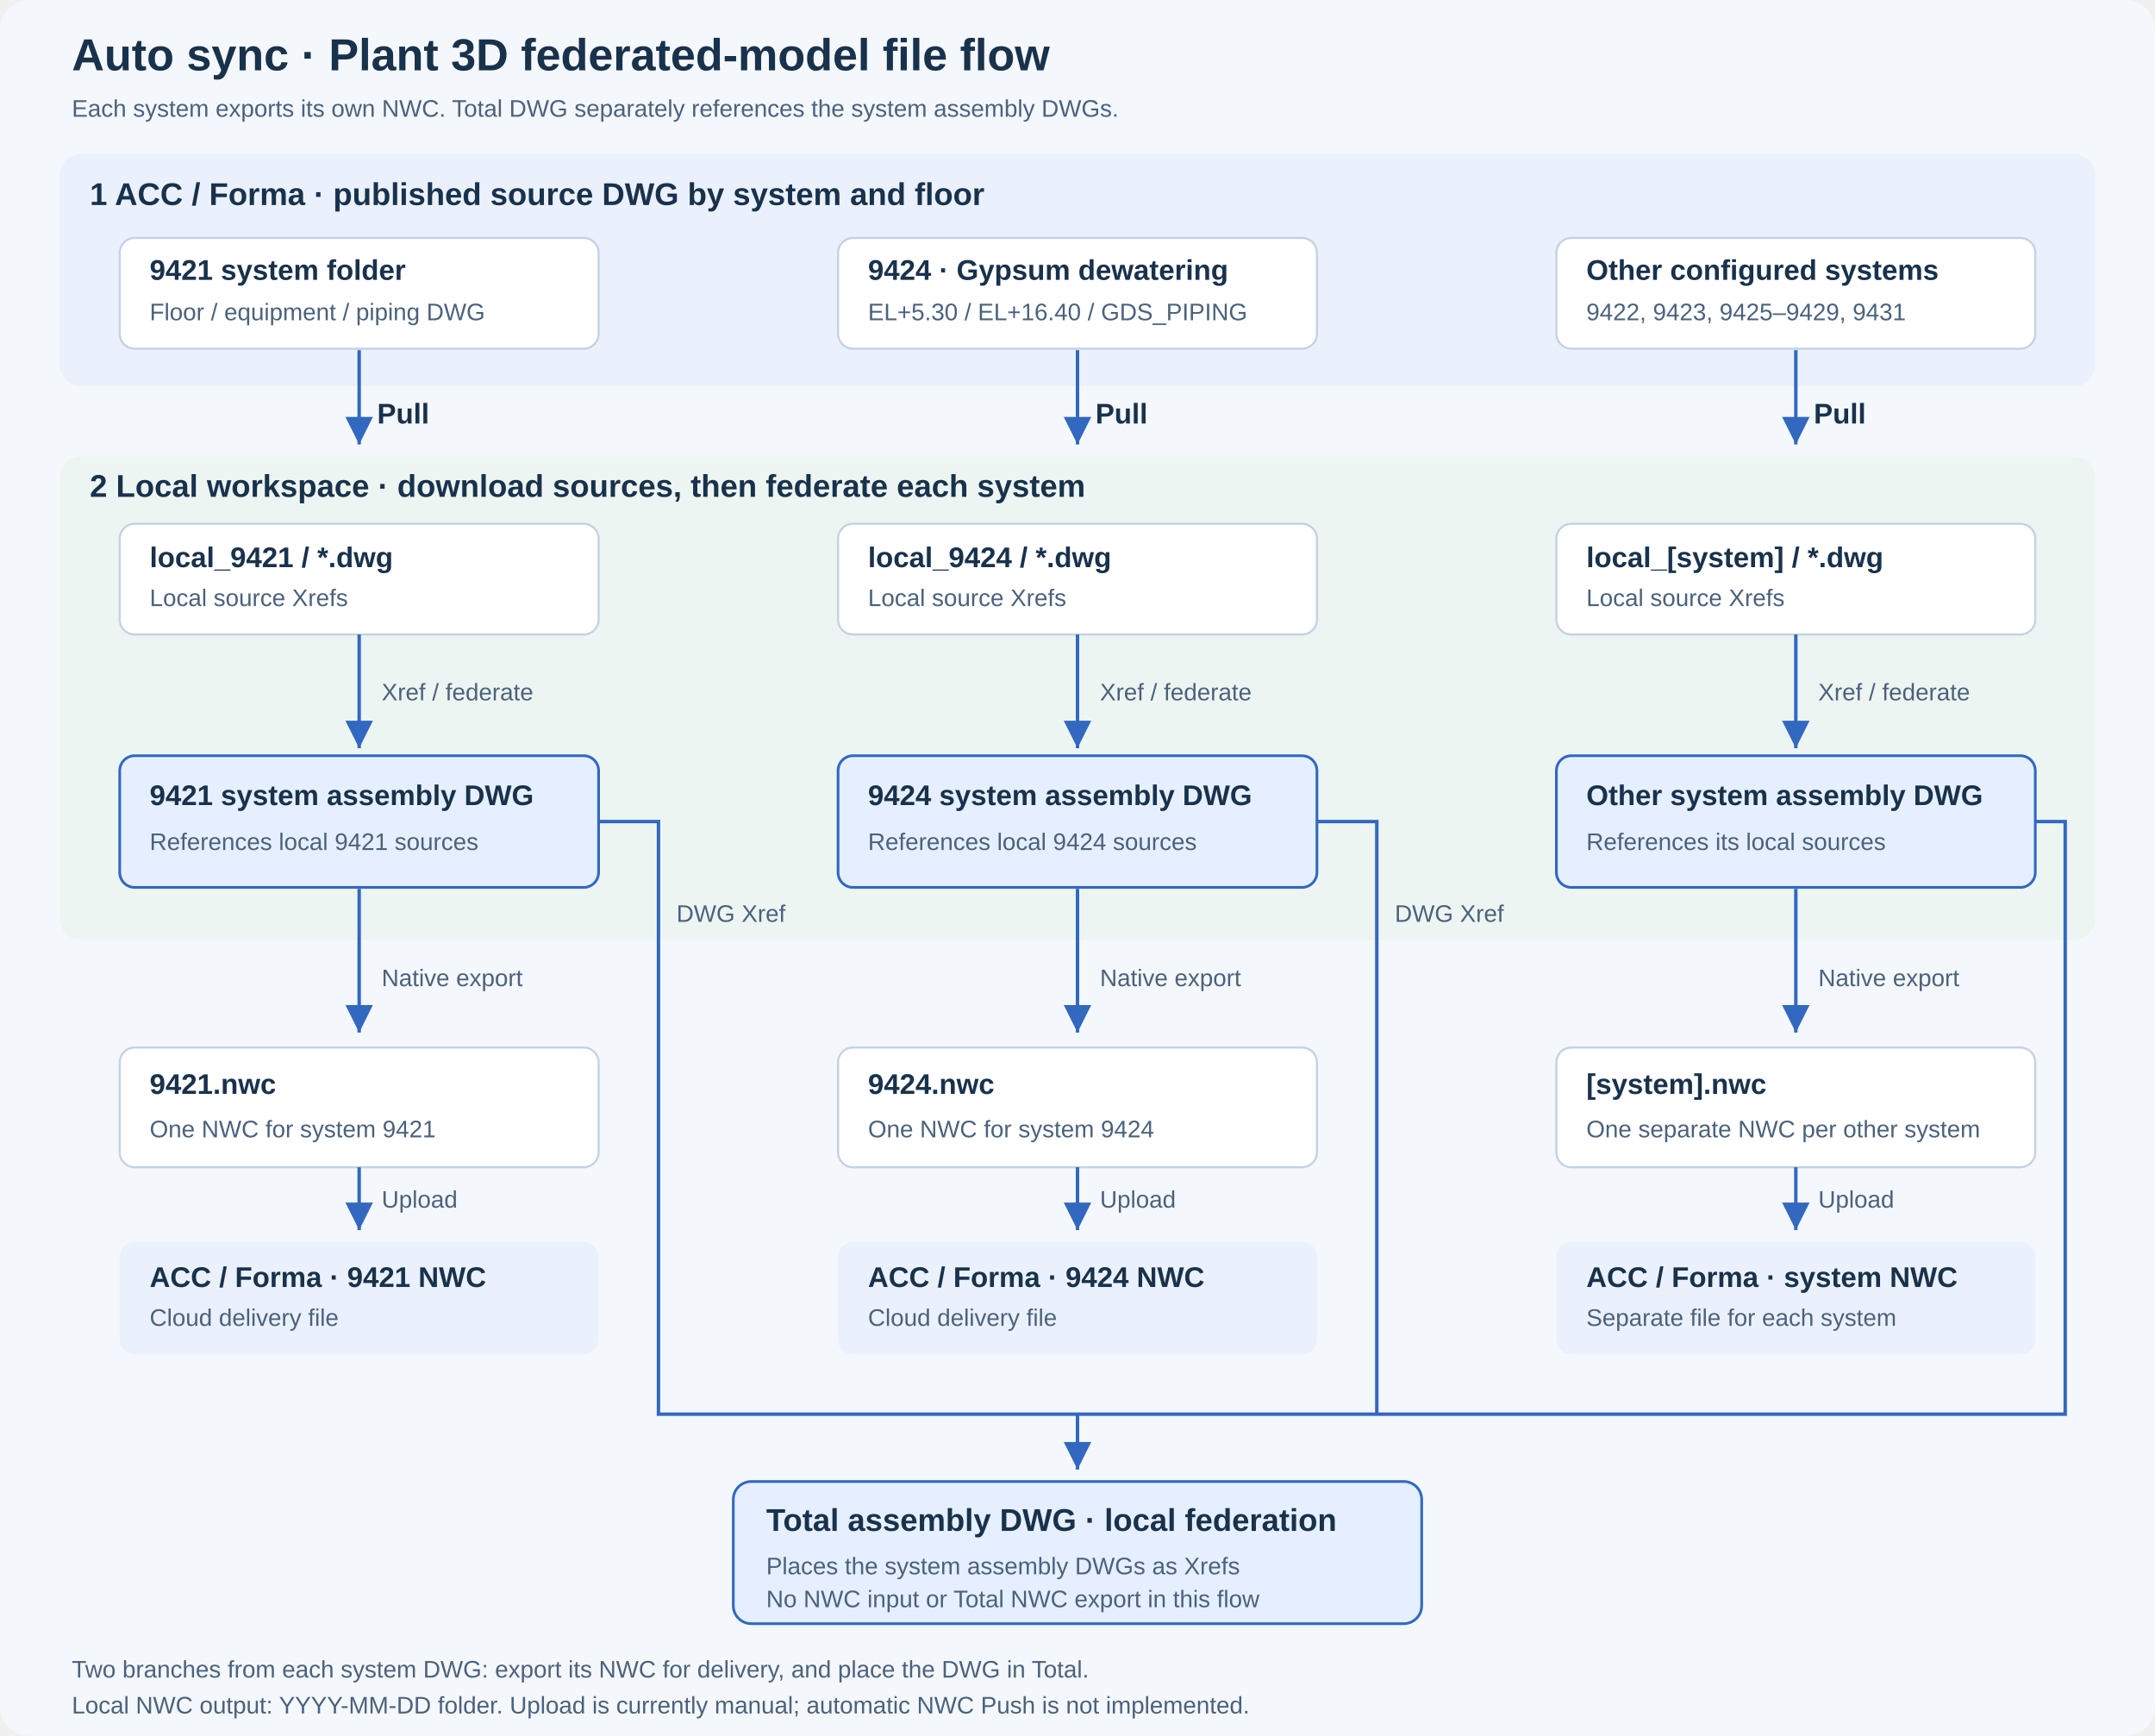
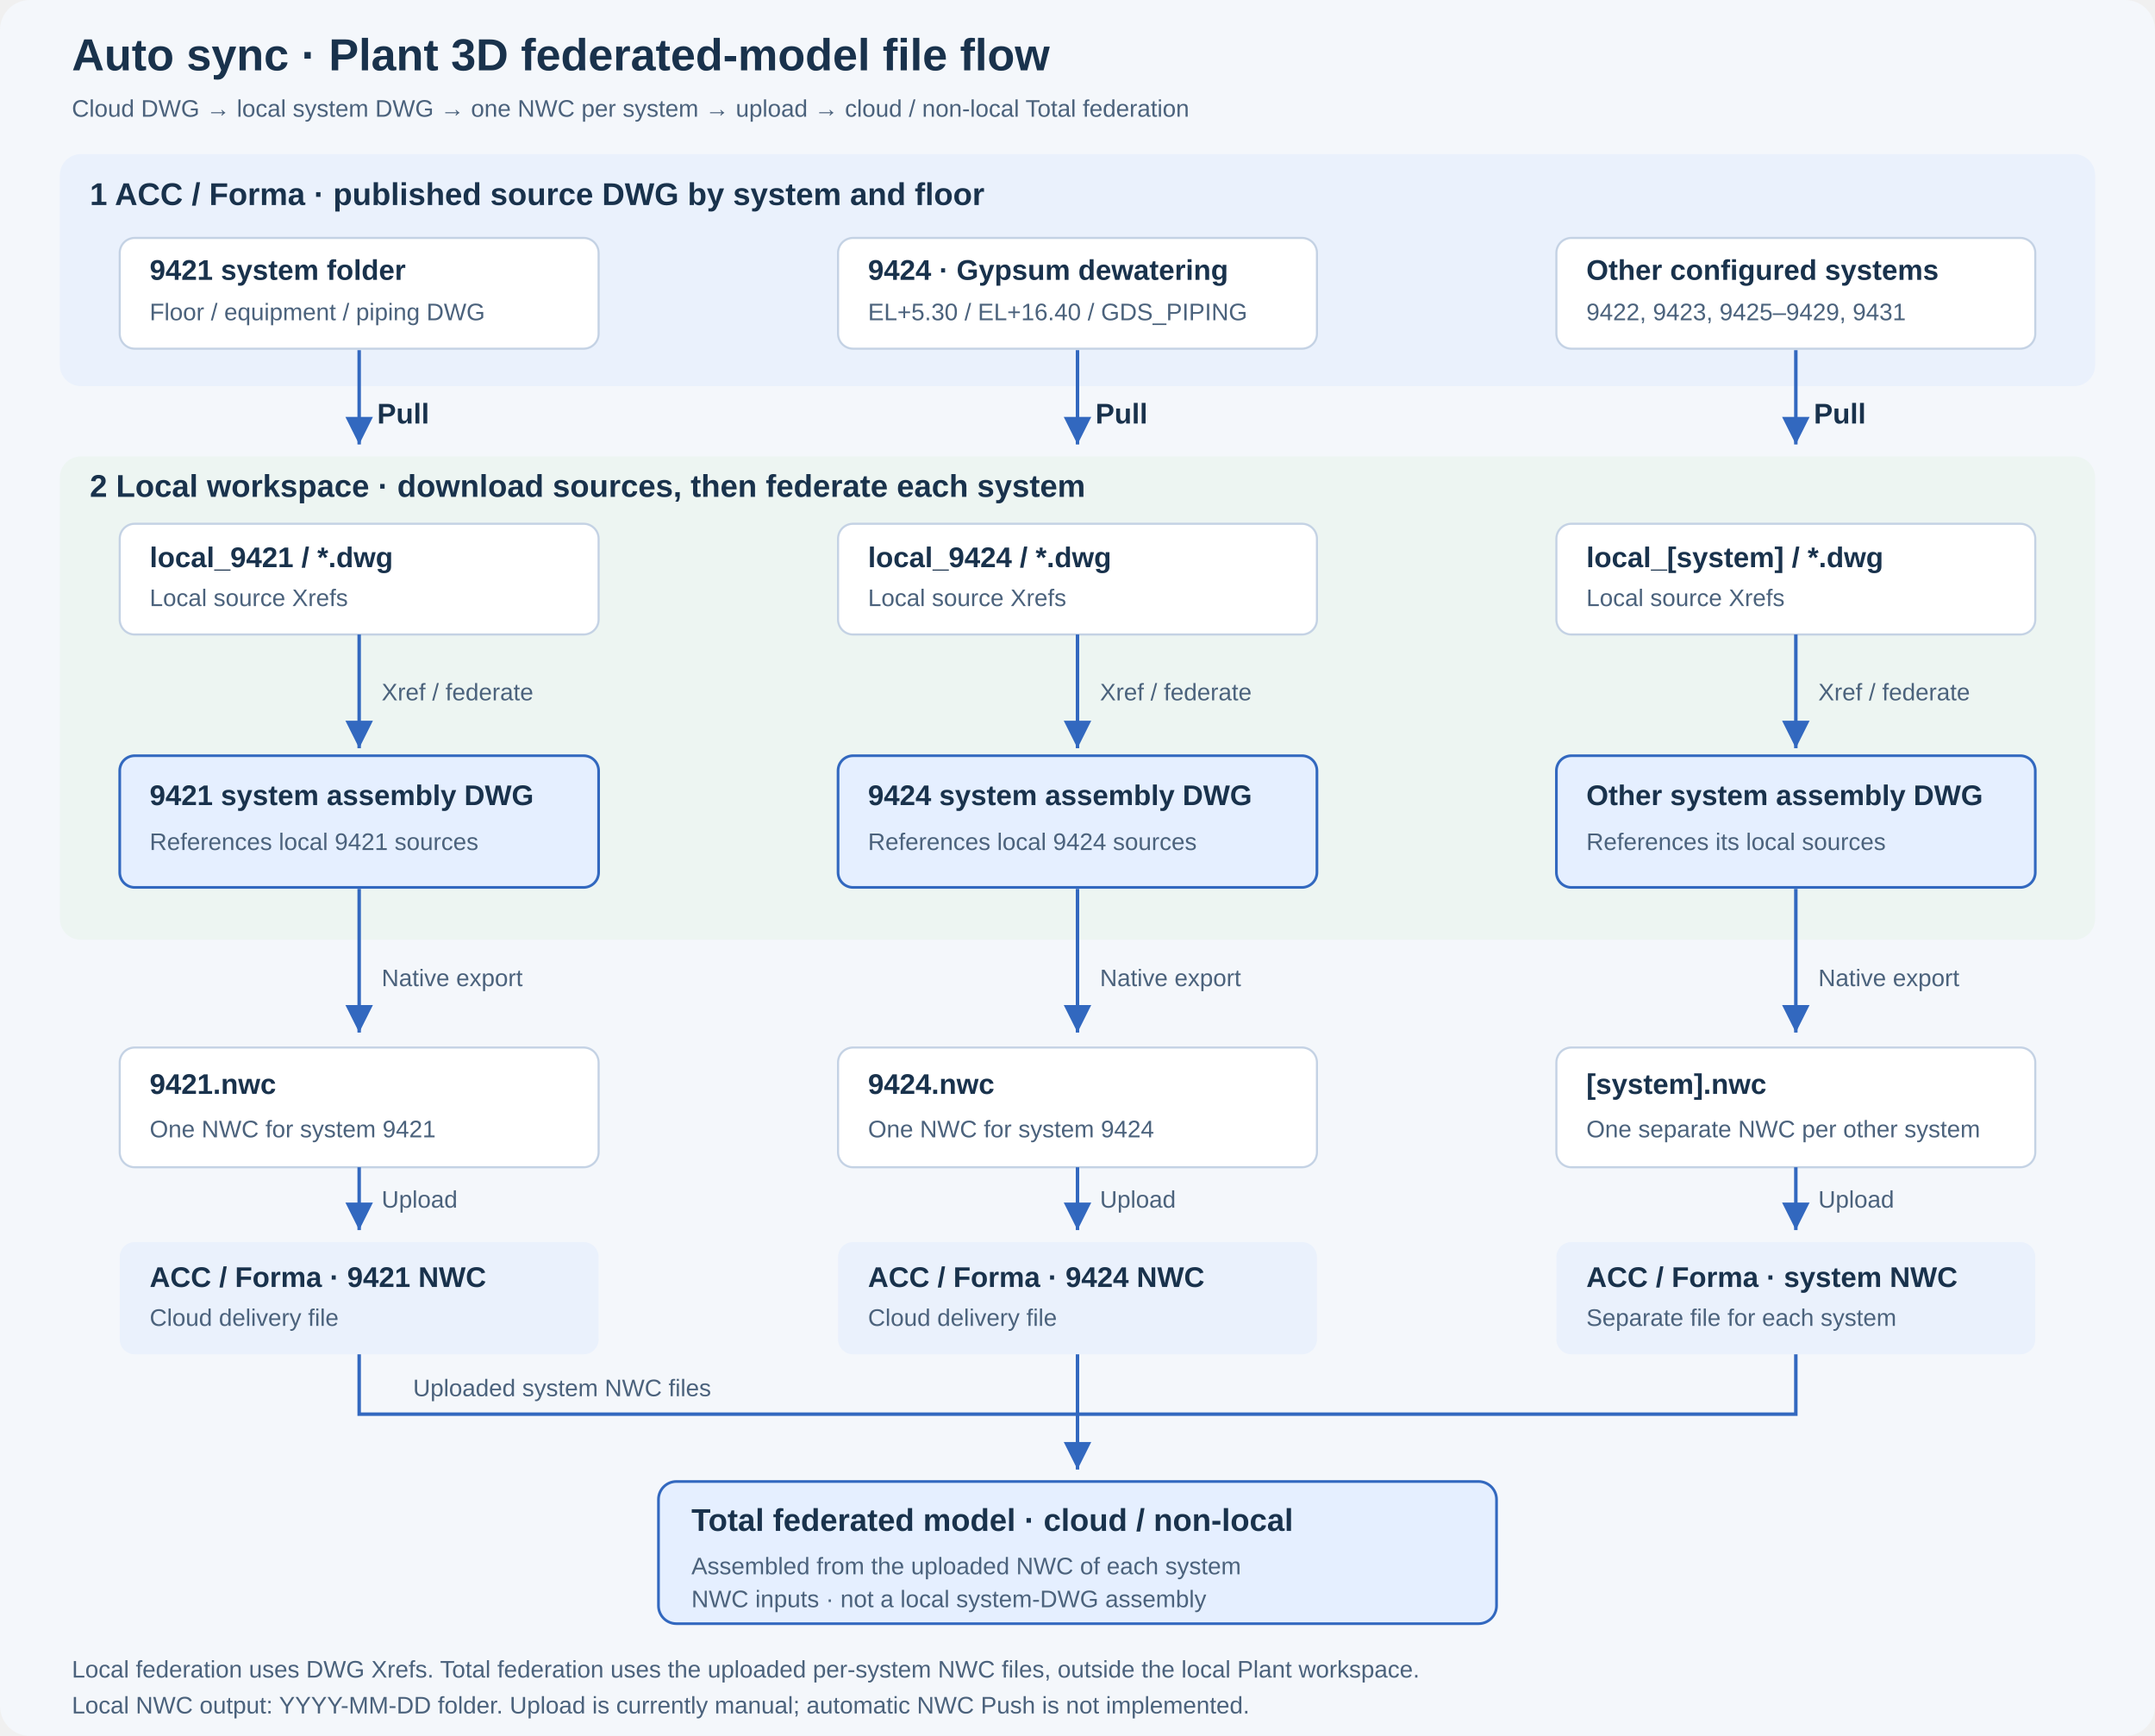
<svg xmlns="http://www.w3.org/2000/svg" width="1440" height="1160" viewBox="0 0 1440 1160" role="img" aria-labelledby="title desc">
  <defs>
    <marker id="arrow" markerWidth="9" markerHeight="9" refX="8" refY="4" orient="auto">
      <path d="M0 0 L8 4 L0 8Z" fill="#3268bf" />
    </marker>
    <style>
      text{font-family:Segoe UI,Arial,sans-serif;fill:#19324c;font-size:19px}
      .title{font-size:30px;font-weight:700}.section{font-size:21px;font-weight:700}.node{fill:white;stroke:#c4d2e4;stroke-width:1.4}.main{fill:#e5efff;stroke:#3268bf;stroke-width:1.8}.small{font-size:16px;fill:#4b627c}.bold{font-weight:600}.edge{fill:none;stroke:#3268bf;stroke-width:2.3;marker-end:url(#arrow)}.bus{fill:none;stroke:#3268bf;stroke-width:2.3}
    </style>
  </defs>
  <rect width="1440" height="1160" rx="20" fill="#f4f7fb" />
  <text x="48" y="47" class="title">Auto sync · Plant 3D federated-model file flow</text>
-   <text x="48" y="78" class="small">Each system exports its own NWC. Total DWG separately references the system assembly DWGs.</text>
+   <text x="48" y="78" class="small">Cloud DWG → local system DWG → one NWC per system → upload → cloud / non-local Total federation</text>
  <rect x="40" y="103" width="1360" height="155" rx="14" fill="#eaf1fc" />
  <text x="60" y="137" class="section">1  ACC / Forma · published source DWG by system and floor</text>
  <rect class="node" x="80" y="159" width="320" height="74" rx="10" />
  <text x="100" y="187" class="bold">9421 system folder</text>
  <text x="100" y="214" class="small">Floor / equipment / piping DWG</text>
  <rect class="node" x="560" y="159" width="320" height="74" rx="10" />
  <text x="580" y="187" class="bold">9424 · Gypsum dewatering</text>
  <text x="580" y="214" class="small">EL+5.30 / EL+16.40 / GDS_PIPING</text>
  <rect class="node" x="1040" y="159" width="320" height="74" rx="10" />
  <text x="1060" y="187" class="bold">Other configured systems</text>
  <text x="1060" y="214" class="small">9422, 9423, 9425–9429, 9431</text>
  <path class="edge" d="M240 234V297" />
  <path class="edge" d="M720 234V297" />
  <path class="edge" d="M1200 234V297" />
  <text x="252" y="283" class="bold">Pull</text>
  <text x="732" y="283" class="bold">Pull</text>
  <text x="1212" y="283" class="bold">Pull</text>
  <rect x="40" y="305" width="1360" height="323" rx="14" fill="#edf5f2" />
  <text x="60" y="332" class="section">2  Local workspace · download sources, then federate each system</text>
  <rect class="node" x="80" y="350" width="320" height="74" rx="10" />
  <text x="100" y="379" class="bold">local_9421 / *.dwg</text>
  <text x="100" y="405" class="small">Local source Xrefs</text>
  <rect class="node" x="560" y="350" width="320" height="74" rx="10" />
  <text x="580" y="379" class="bold">local_9424 / *.dwg</text>
  <text x="580" y="405" class="small">Local source Xrefs</text>
  <rect class="node" x="1040" y="350" width="320" height="74" rx="10" />
  <text x="1060" y="379" class="bold">local_[system] / *.dwg</text>
  <text x="1060" y="405" class="small">Local source Xrefs</text>
  <path class="edge" d="M240 424V500" />
  <path class="edge" d="M720 424V500" />
  <path class="edge" d="M1200 424V500" />
  <text x="255" y="468" class="small">Xref / federate</text>
  <text x="735" y="468" class="small">Xref / federate</text>
  <text x="1215" y="468" class="small">Xref / federate</text>
  <rect class="main" x="80" y="505" width="320" height="88" rx="10" />
  <text x="100" y="538" class="bold">9421 system assembly DWG</text>
  <text x="100" y="568" class="small">References local 9421 sources</text>
  <rect class="main" x="560" y="505" width="320" height="88" rx="10" />
  <text x="580" y="538" class="bold">9424 system assembly DWG</text>
  <text x="580" y="568" class="small">References local 9424 sources</text>
  <rect class="main" x="1040" y="505" width="320" height="88" rx="10" />
  <text x="1060" y="538" class="bold">Other system assembly DWG</text>
  <text x="1060" y="568" class="small">References its local sources</text>
  <path class="edge" d="M240 594V690" />
  <path class="edge" d="M720 594V690" />
  <path class="edge" d="M1200 594V690" />
  <text x="255" y="659" class="small">Native export</text>
  <text x="735" y="659" class="small">Native export</text>
  <text x="1215" y="659" class="small">Native export</text>
  <rect class="node" x="80" y="700" width="320" height="80" rx="10" />
  <text x="100" y="731" class="bold">9421.nwc</text>
  <text x="100" y="760" class="small">One NWC for system 9421</text>
  <rect class="node" x="560" y="700" width="320" height="80" rx="10" />
  <text x="580" y="731" class="bold">9424.nwc</text>
  <text x="580" y="760" class="small">One NWC for system 9424</text>
  <rect class="node" x="1040" y="700" width="320" height="80" rx="10" />
  <text x="1060" y="731" class="bold">[system].nwc</text>
  <text x="1060" y="760" class="small">One separate NWC per other system</text>
  <path class="edge" d="M240 780V822" />
  <path class="edge" d="M720 780V822" />
  <path class="edge" d="M1200 780V822" />
  <text x="255" y="807" class="small">Upload</text>
  <text x="735" y="807" class="small">Upload</text>
  <text x="1215" y="807" class="small">Upload</text>
  <rect x="80" y="830" width="320" height="75" rx="10" fill="#eaf1fc" />
  <text x="100" y="860" class="bold">ACC / Forma · 9421 NWC</text>
  <text x="100" y="886" class="small">Cloud delivery file</text>
  <rect x="560" y="830" width="320" height="75" rx="10" fill="#eaf1fc" />
  <text x="580" y="860" class="bold">ACC / Forma · 9424 NWC</text>
  <text x="580" y="886" class="small">Cloud delivery file</text>
  <rect x="1040" y="830" width="320" height="75" rx="10" fill="#eaf1fc" />
  <text x="1060" y="860" class="bold">ACC / Forma · system NWC</text>
  <text x="1060" y="886" class="small">Separate file for each system</text>
-   <path class="bus" d="M400 549H440V945H1380V549H1360M880 549H920V945" />
-   <text x="452" y="616" class="small">DWG Xref</text>
-   <text x="932" y="616" class="small">DWG Xref</text>
+   <path class="bus" d="M240 905V945H1200V905M720 905V945" />
+   <text x="276" y="933" class="small">Uploaded system NWC files</text>
  <path class="edge" d="M720 945V982" />
-   <rect class="main" x="490" y="990" width="460" height="95" rx="12" />
-   <text x="512" y="1023" class="section">Total assembly DWG · local federation</text>
-   <text x="512" y="1052" class="small">Places the system assembly DWGs as Xrefs</text>
-   <text x="512" y="1074" class="small">No NWC input or Total NWC export in this flow</text>
-   <text x="48" y="1121" class="small">Two branches from each system DWG: export its NWC for delivery, and place the DWG in Total.</text>
+   <rect class="main" x="440" y="990" width="560" height="95" rx="12" />
+   <text x="462" y="1023" class="section">Total federated model · cloud / non-local</text>
+   <text x="462" y="1052" class="small">Assembled from the uploaded NWC of each system</text>
+   <text x="462" y="1074" class="small">NWC inputs · not a local system-DWG assembly</text>
+   <text x="48" y="1121" class="small">Local federation uses DWG Xrefs. Total federation uses the uploaded per-system NWC files, outside the local Plant workspace.</text>
  <text x="48" y="1145" class="small">Local NWC output: YYYY-MM-DD folder. Upload is currently manual; automatic NWC Push is not implemented.</text>
</svg>
